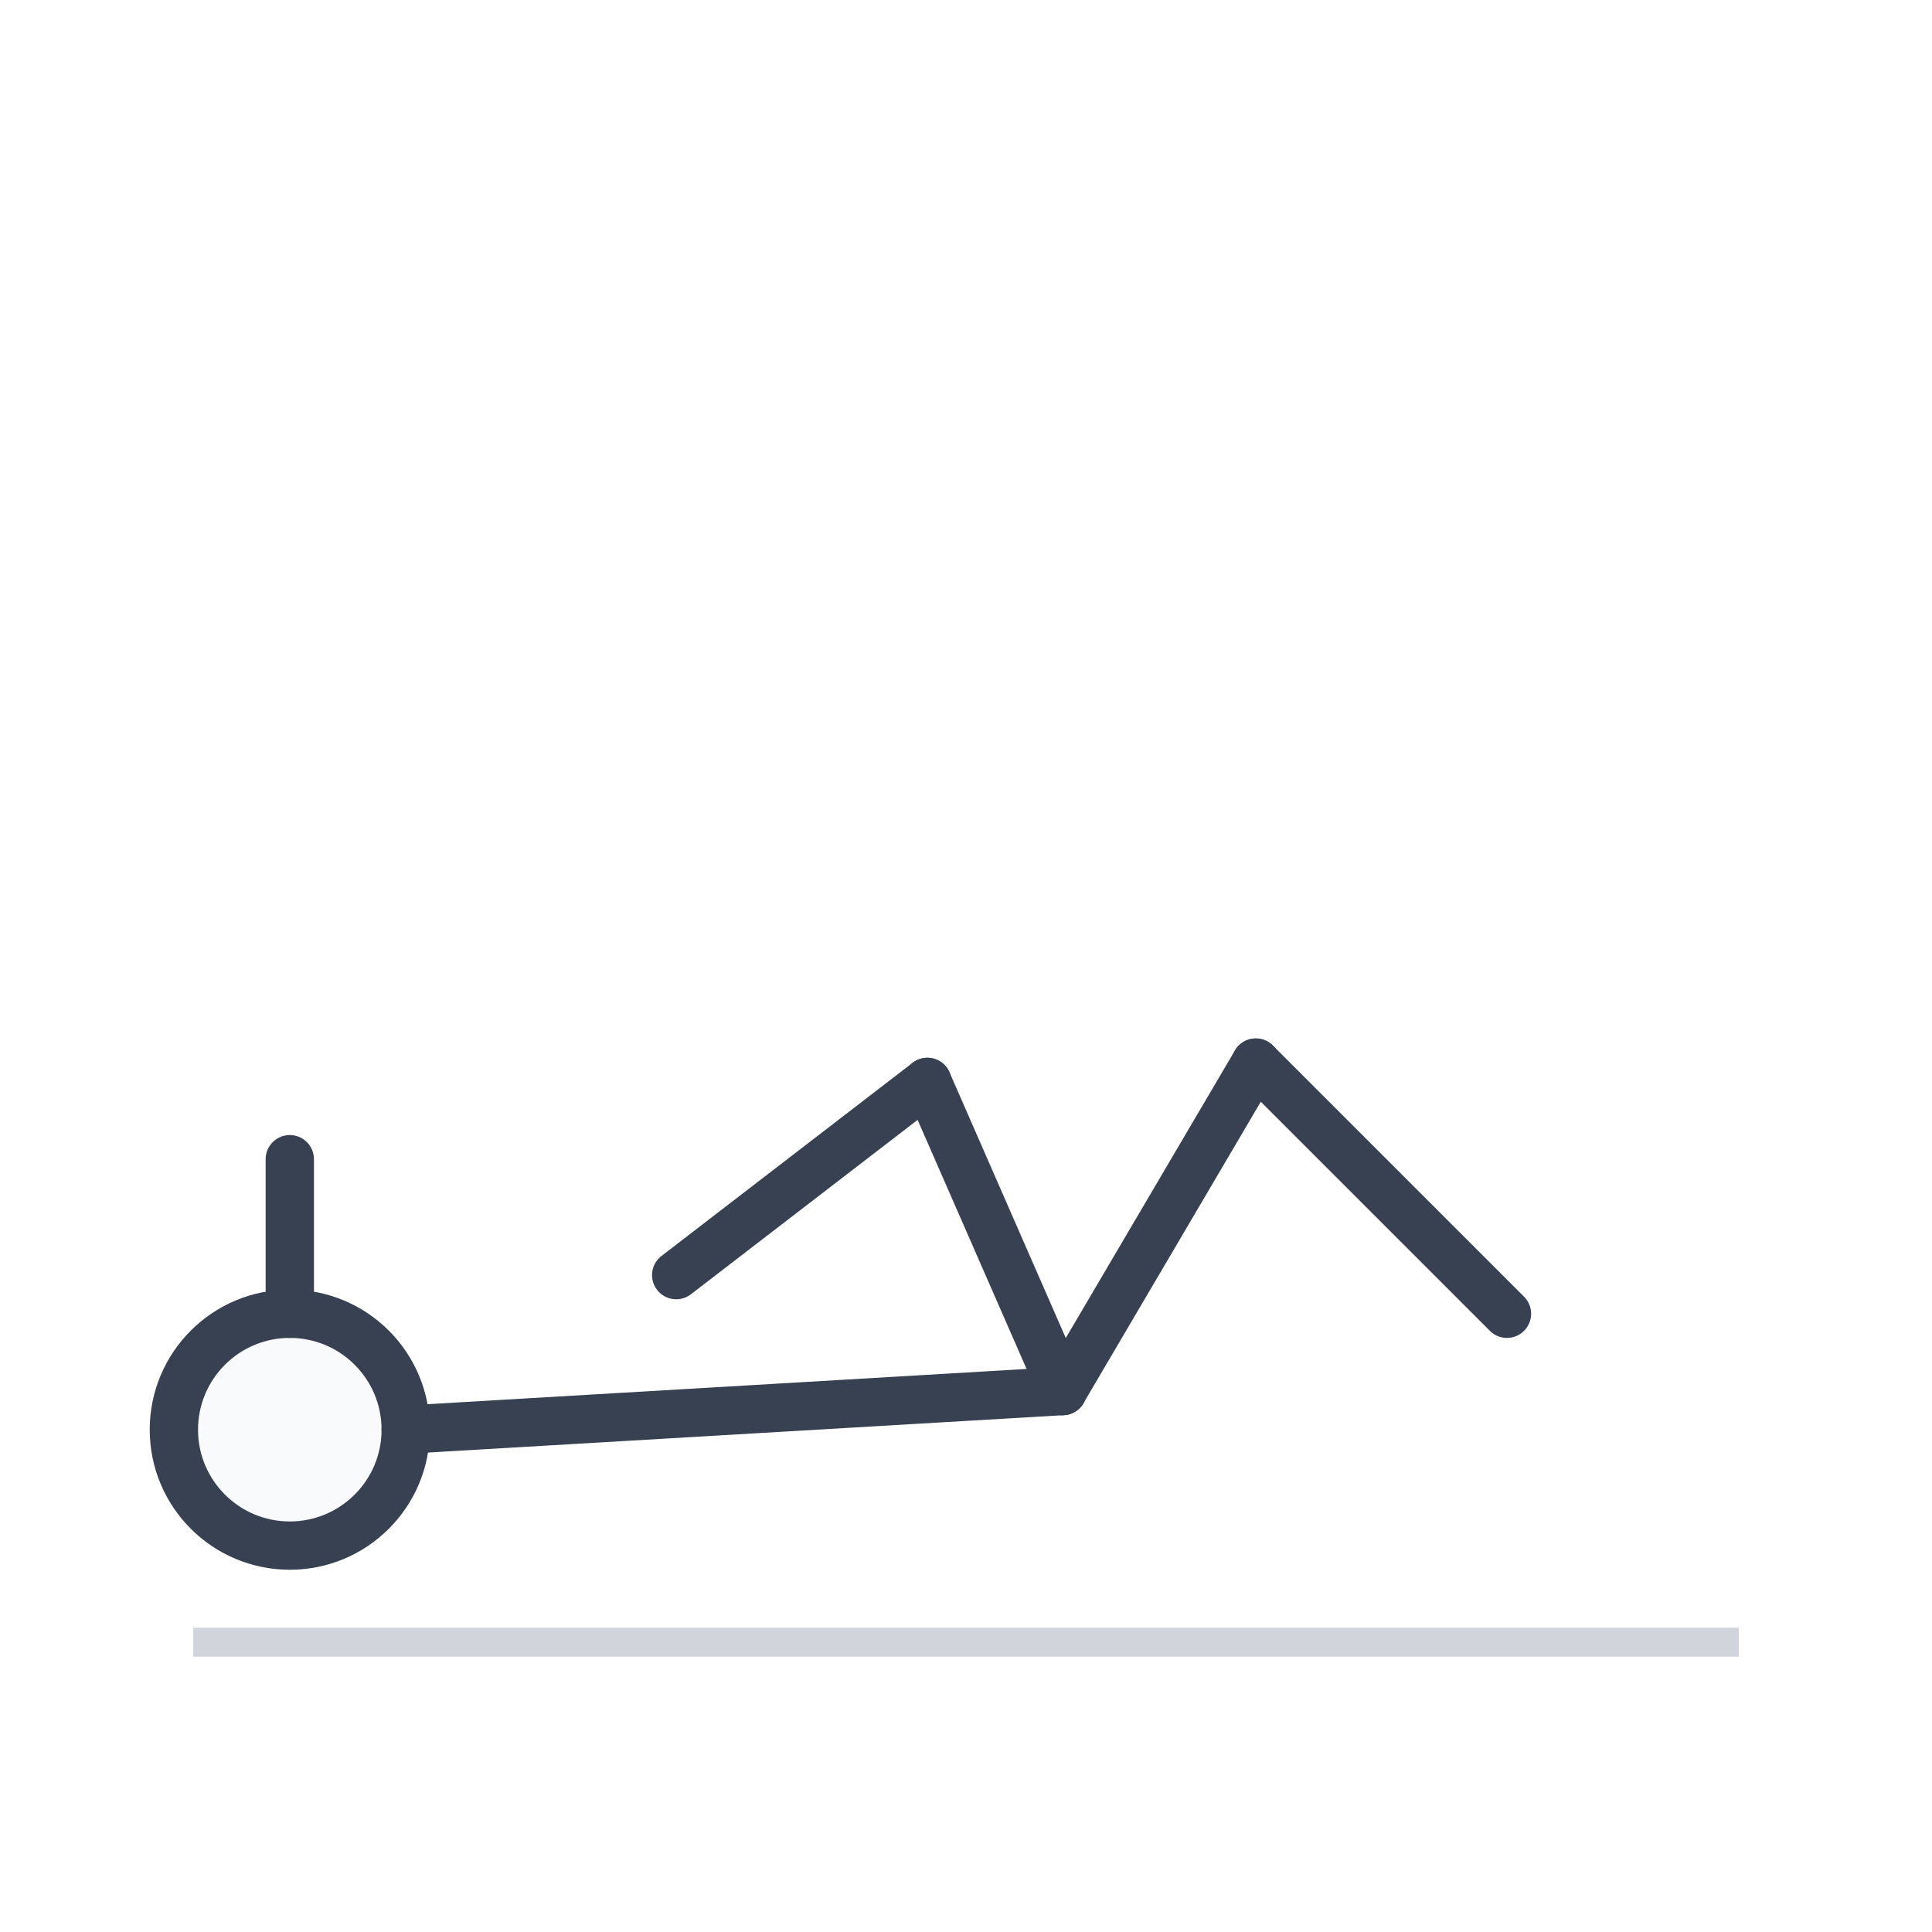
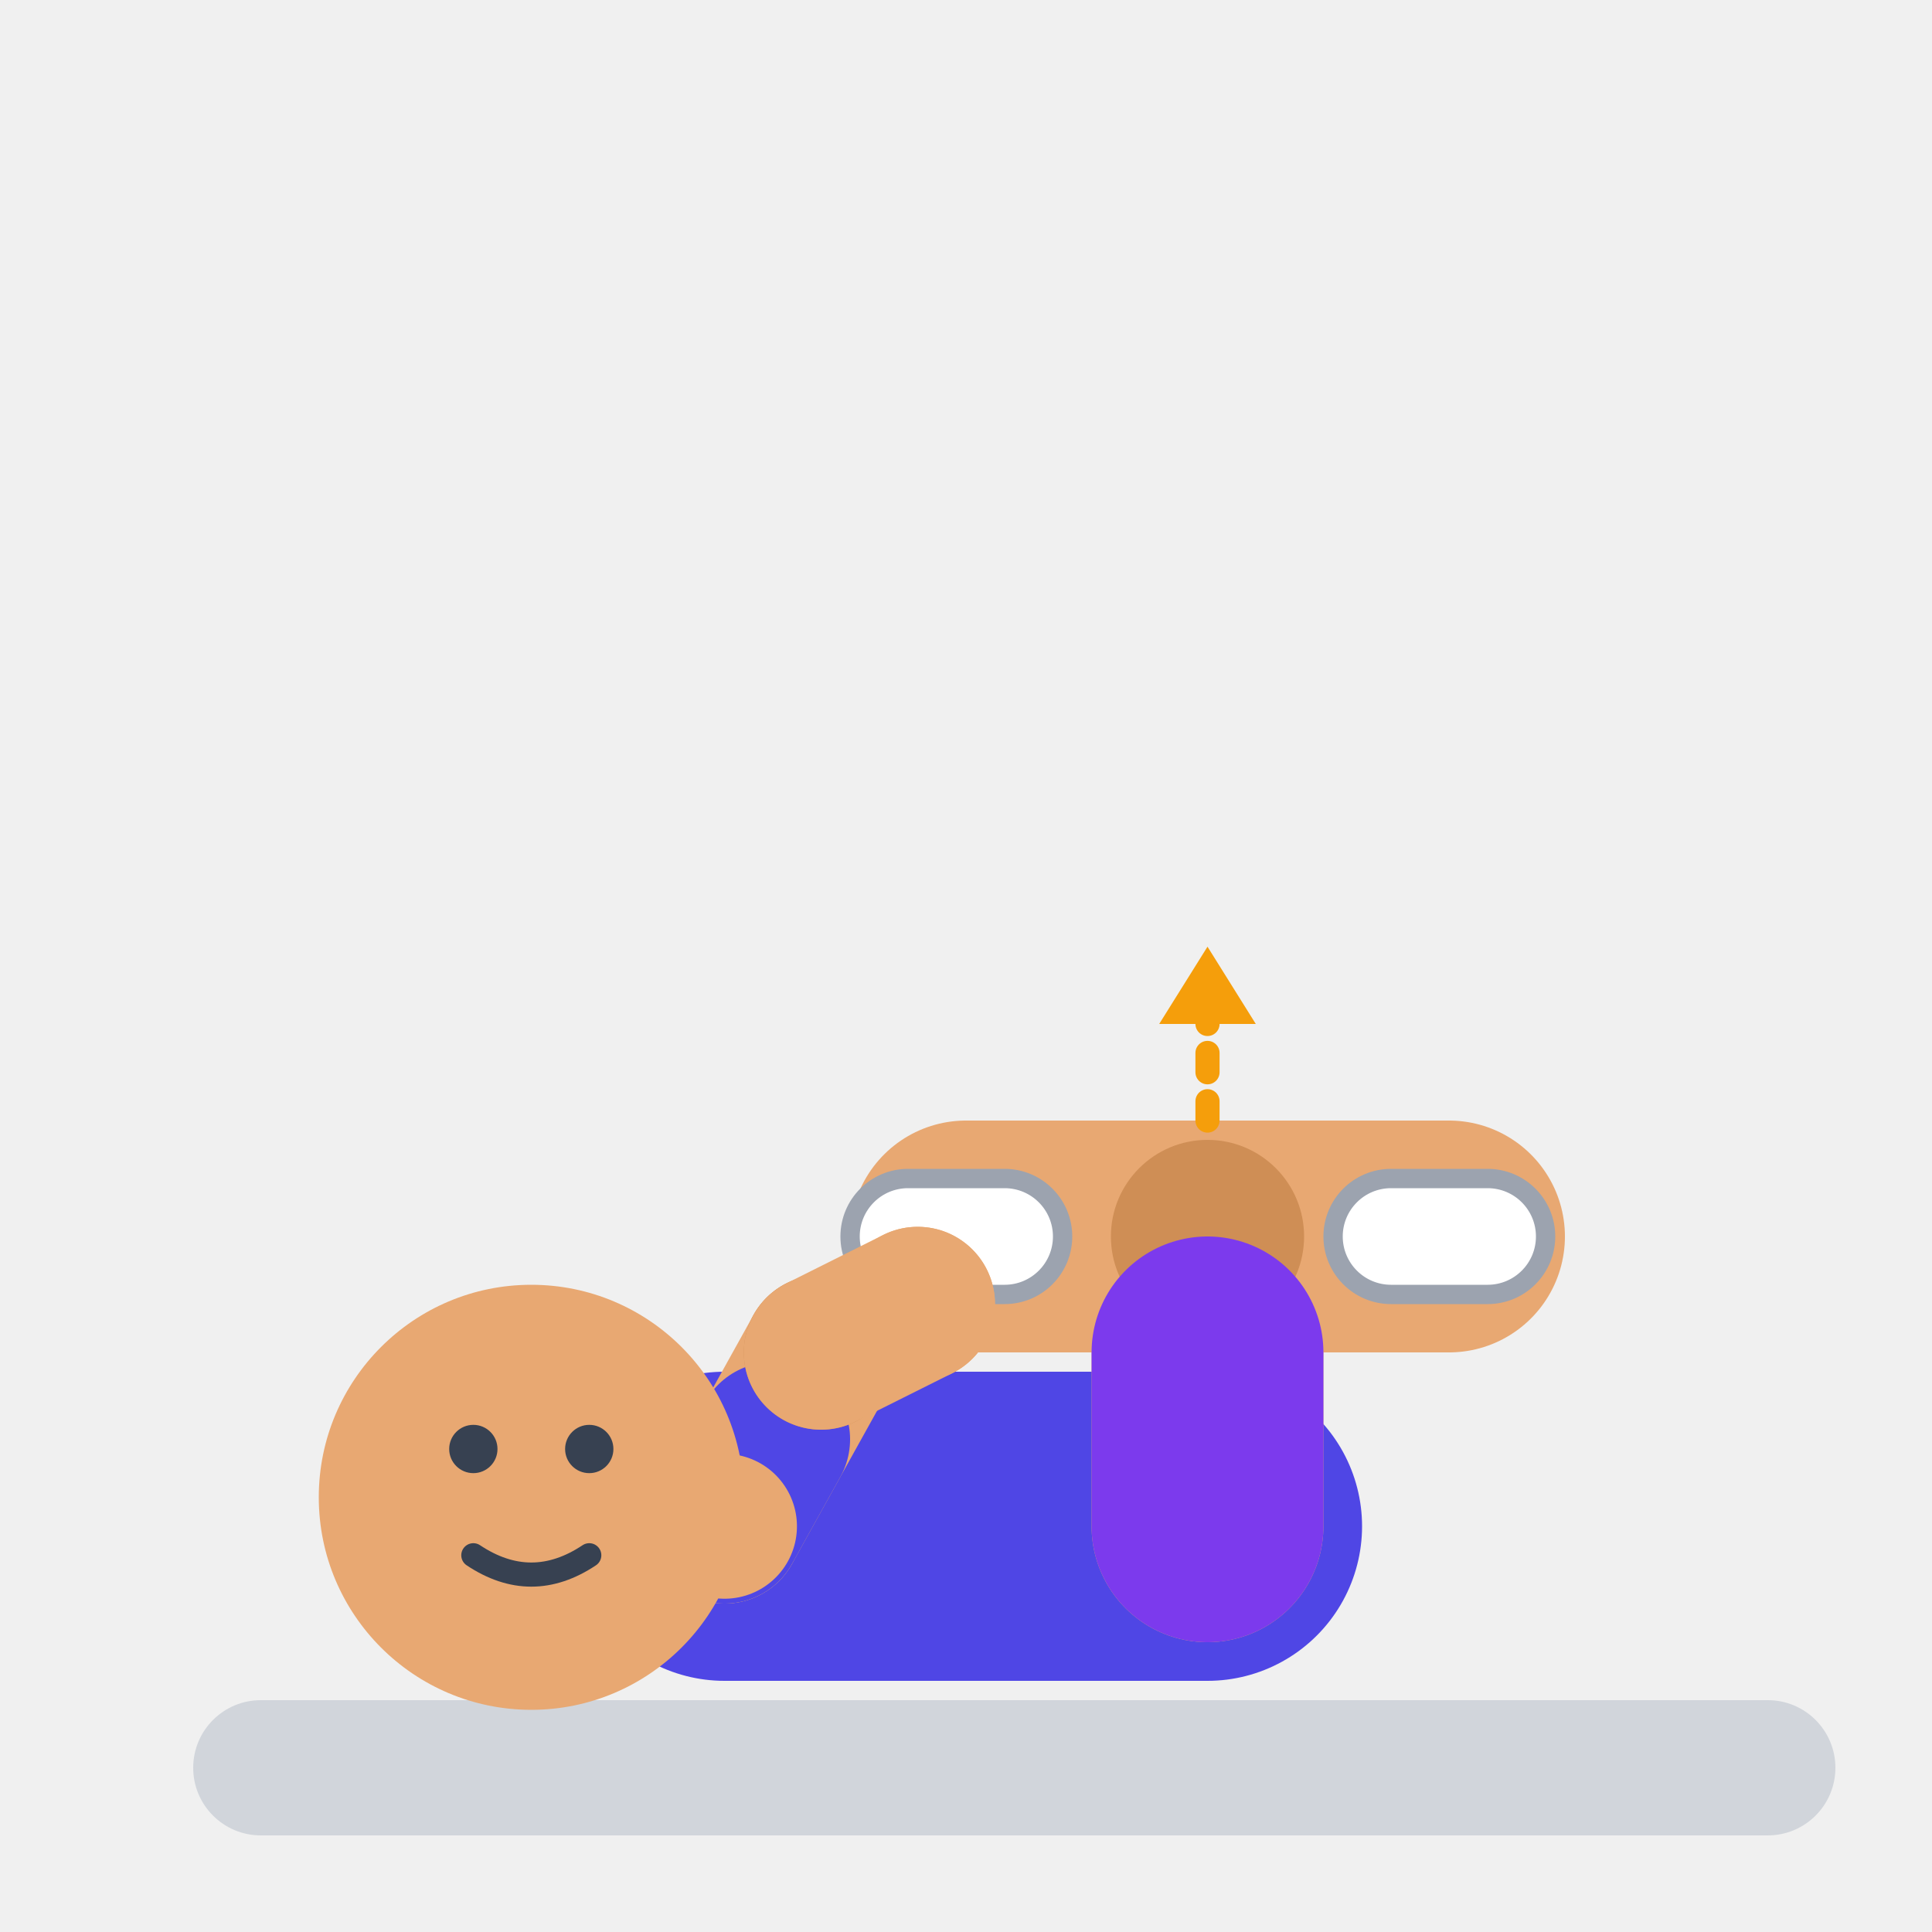
- <svg xmlns="http://www.w3.org/2000/svg" viewBox="0 0 100 100" width="100" height="100">
-   <rect width="100" height="100" fill="white" />
-   <line x1="10" y1="85" x2="90" y2="85" stroke="#d1d5db" stroke-width="1.5" />
-   <circle cx="15" cy="74" r="6" fill="#f9fafb" stroke="#374151" stroke-width="2.5" />
-   <line x1="21" y1="74" x2="55" y2="72" stroke="#374151" stroke-width="2.5" stroke-linecap="round" />
-   <line x1="15" y1="68" x2="15" y2="60" stroke="#374151" stroke-width="2.5" stroke-linecap="round" />
-   <line x1="55" y1="72" x2="65" y2="55" stroke="#374151" stroke-width="2.5" stroke-linecap="round" />
-   <line x1="65" y1="55" x2="78" y2="68" stroke="#374151" stroke-width="2.5" stroke-linecap="round" />
-   <line x1="55" y1="72" x2="48" y2="56" stroke="#374151" stroke-width="2.5" stroke-linecap="round" />
-   <line x1="48" y1="56" x2="35" y2="66" stroke="#374151" stroke-width="2.5" stroke-linecap="round" />
+ <svg xmlns="http://www.w3.org/2000/svg" viewBox="0 0 200 200" width="200" height="200">
+   <rect x="20" y="176" width="170" height="14" rx="7" fill="#D1D5DB" />
+   <line x1="75" y1="158" x2="125" y2="158" stroke="#4F46E5" stroke-width="32" stroke-linecap="round" />
+   <line x1="125" y1="158" x2="125" y2="128" stroke="#E8A872" stroke-width="24" stroke-linecap="round" />
+   <line x1="125" y1="128" x2="150" y2="128" stroke="#E8A872" stroke-width="24" stroke-linecap="round" />
+   <line x1="125" y1="128" x2="100" y2="128" stroke="#E8A872" stroke-width="24" stroke-linecap="round" />
+   <circle cx="125" cy="128" r="10" fill="#CF8E55" />
+   <line x1="125" y1="158" x2="125" y2="140" stroke="#7C3AED" stroke-width="24" stroke-linecap="round" />
+   <rect x="138" y="122" width="22" height="12" rx="6" fill="#FFFFFF" stroke="#9CA3AF" stroke-width="2" />
+   <rect x="88" y="122" width="22" height="12" rx="6" fill="#FFFFFF" stroke="#9CA3AF" stroke-width="2" />
+   <line x1="75" y1="158" x2="60" y2="150" stroke="#E8A872" stroke-width="16" stroke-linecap="round" />
+   <line x1="75" y1="158" x2="67" y2="154" stroke="#4F46E5" stroke-width="16" stroke-linecap="round" />
+   <circle cx="60" cy="150" r="8" fill="#E8A872" />
+   <line x1="75" y1="158" x2="85" y2="140" stroke="#E8A872" stroke-width="16" stroke-linecap="round" />
+   <line x1="75" y1="158" x2="80" y2="149" stroke="#4F46E5" stroke-width="16" stroke-linecap="round" />
+   <circle cx="85" cy="140" r="8" fill="#CF8E55" />
+   <line x1="85" y1="140" x2="95" y2="135" stroke="#E8A872" stroke-width="16" stroke-linecap="round" />
+   <circle cx="95" cy="135" r="8" fill="#E8A872" />
+   <line x1="75" y1="158" x2="66" y2="156" stroke="#E8A872" stroke-width="15" stroke-linecap="round" />
+   <circle cx="55" cy="155" r="22" fill="#E8A872" />
+   <circle cx="49" cy="150" r="2.5" fill="#374151" />
+   <circle cx="61" cy="150" r="2.5" fill="#374151" />
+   <path d="M49,161 Q55,165 61,161" stroke="#374151" stroke-width="2.5" fill="none" stroke-linecap="round" />
+   <path d="M125,116 L125,104" stroke="#F59E0B" stroke-width="2.5" stroke-linecap="round" stroke-dasharray="2,3" />
+   <polygon points="125,98 120,106 130,106" fill="#F59E0B" />
</svg>
